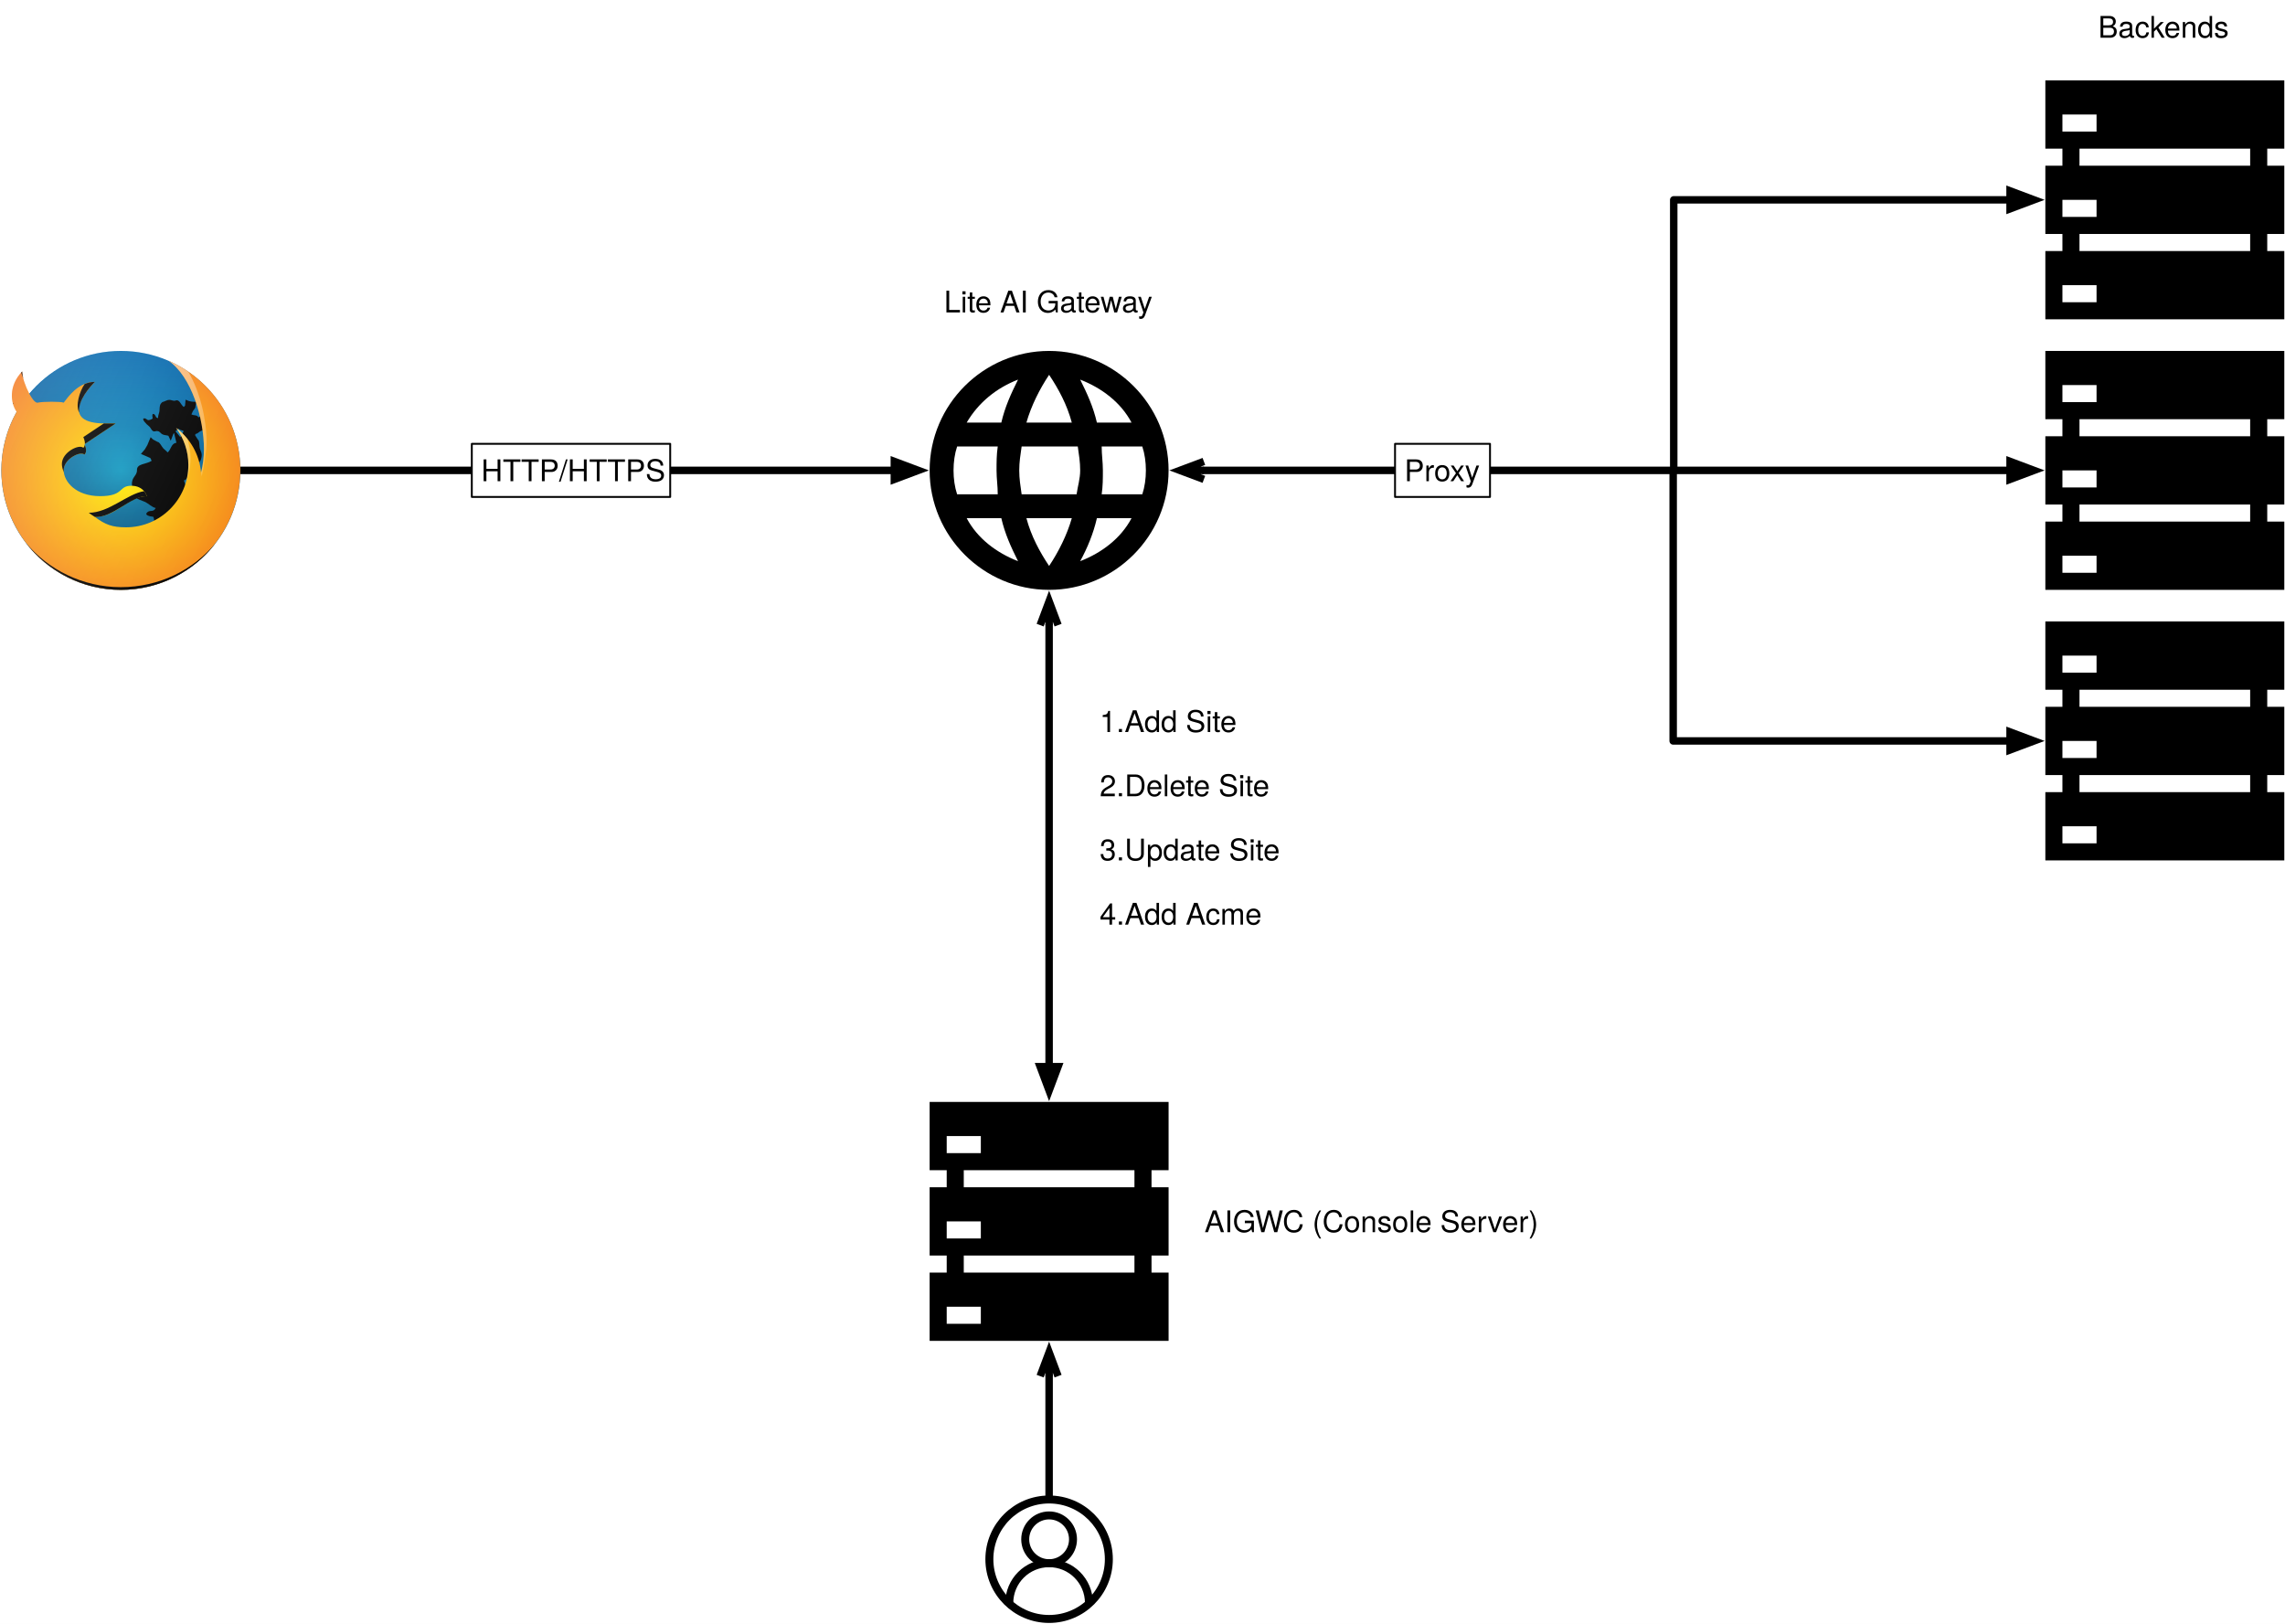
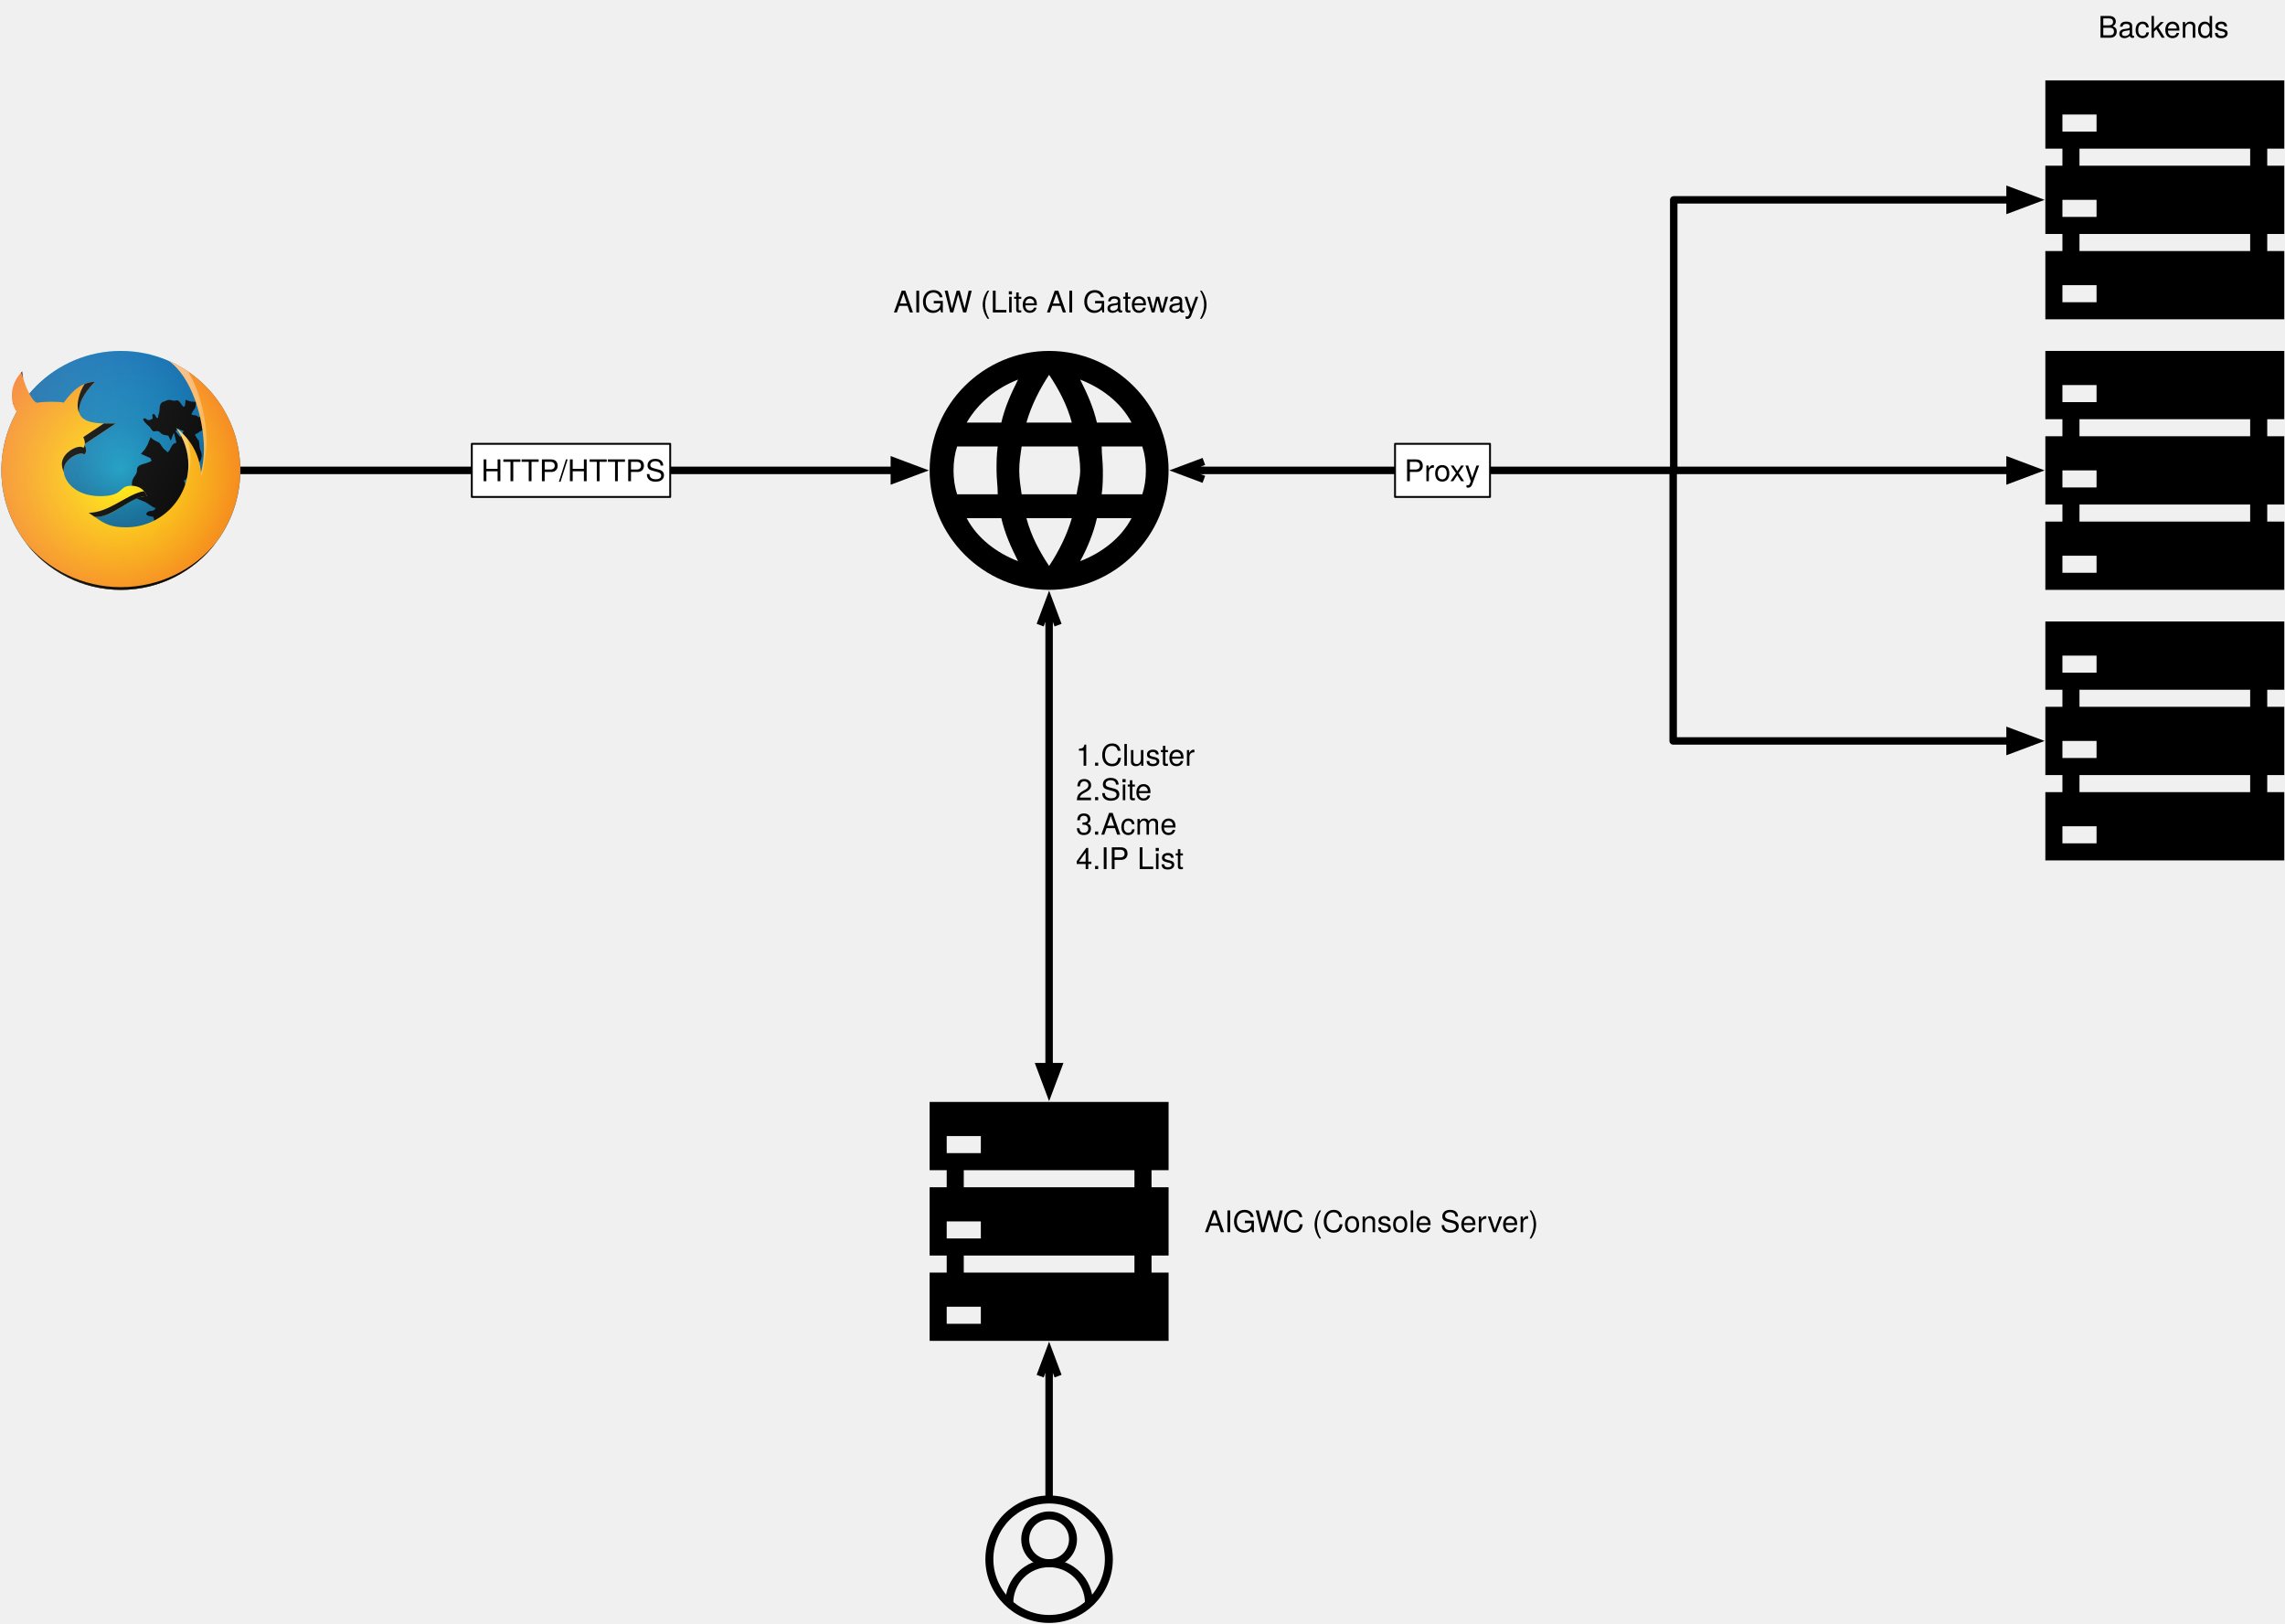
<svg xmlns="http://www.w3.org/2000/svg" xmlns:xlink="http://www.w3.org/1999/xlink" version="1.1" viewBox="-432 -5 1224 870" width="1224" height="870">
  <defs>
    <marker orient="auto" overflow="visible" markerUnits="strokeWidth" id="StickArrow_Marker" stroke-linejoin="miter" stroke-miterlimit="10" viewBox="-5 -3 6 6" markerWidth="6" markerHeight="6" color="black">
      <g>
        <path d="M -3.2 0 L 0 0 M 0 1.2 L -3.2 0 L 0 -1.2" fill="none" stroke="currentColor" stroke-width="1" />
      </g>
    </marker>
    <marker orient="auto" overflow="visible" markerUnits="strokeWidth" id="FilledArrow_Marker" stroke-linejoin="miter" stroke-miterlimit="10" viewBox="-1 -3 6 6" markerWidth="6" markerHeight="6" color="black">
      <g>
        <path d="M 3.2 0 L 0 -1.2 L 0 1.2 Z" fill="currentColor" stroke="currentColor" stroke-width="1" />
      </g>
    </marker>
    <radialGradient cx="0" cy="0" r="1" id="Gradient" gradientUnits="userSpaceOnUse">
      <stop offset="0" stop-color="#15bef0" />
      <stop offset=".268" stop-color="#0d91ce" />
      <stop offset="1" stop-color="#004e9a" />
    </radialGradient>
    <radialGradient id="Obj_Gradient" xlink:href="#Gradient" gradientTransform="translate(-367.27 247) scale(90.50967)" />
    <linearGradient x1="0" x2="1" id="Gradient_2" gradientUnits="userSpaceOnUse">
      <stop offset="0" stop-color="black" stop-opacity="0" />
      <stop offset="1" stop-color="black" stop-opacity=".4" />
    </linearGradient>
    <linearGradient id="Obj_Gradient_2" xlink:href="#Gradient_2" gradientTransform="translate(-367.27 183) rotate(90) scale(126.5553)" />
    <radialGradient cx="0" cy="0" r="1" id="Gradient_3" gradientUnits="userSpaceOnUse">
      <stop offset="0" stop-color="#fff203" />
      <stop offset=".298" stop-color="#fbc40d" />
      <stop offset="1" stop-color="#f26322" />
    </radialGradient>
    <radialGradient id="Obj_Gradient_3" xlink:href="#Gradient_3" gradientTransform="translate(-367.27 249.6155) scale(88.6794)" />
    <linearGradient x1="0" x2="1" id="Gradient_4" gradientUnits="userSpaceOnUse">
      <stop offset="0" stop-color="white" stop-opacity=".5" />
      <stop offset=".435" stop-color="white" stop-opacity=".35" />
      <stop offset="1" stop-color="white" stop-opacity=".2" />
    </linearGradient>
    <linearGradient id="Obj_Gradient_4" xlink:href="#Gradient_4" gradientTransform="translate(-351.7847 209.8034) rotate(25) scale(44.69841)" />
    <linearGradient x1="0" x2="1" id="Gradient_5" gradientUnits="userSpaceOnUse">
      <stop offset="0" stop-color="white" stop-opacity=".5" />
      <stop offset=".336" stop-color="white" stop-opacity=".35" />
      <stop offset="1" stop-color="white" stop-opacity=".2" />
    </linearGradient>
    <linearGradient id="Obj_Gradient_5" xlink:href="#Gradient_5" gradientTransform="translate(-342.5924 234.8096) rotate(25) scale(19.39234)" />
    <linearGradient x1="0" x2="1" id="Gradient_6" gradientUnits="userSpaceOnUse">
      <stop offset="0" stop-color="white" stop-opacity=".2" />
      <stop offset=".471" stop-color="white" stop-opacity=".1" />
      <stop offset="1" stop-color="white" stop-opacity="0" />
    </linearGradient>
    <linearGradient id="Obj_Gradient_6" xlink:href="#Gradient_6" gradientTransform="translate(-444.3525 211.0558) rotate(25) scale(170.1024)" />
  </defs>
-   <g id="aigw" stroke-opacity="1" stroke-dasharray="none" fill-opacity="1" fill="none" stroke="none">
-     <rect fill="white" x="-432" y="-5" width="1224" height="870" />
+   <g id="aigw" stroke="none" stroke-opacity="1" stroke-dasharray="none" fill-opacity="1" fill="none">
    <g id="aigw_Layer_1">
      <g id="Group_2">
        <g id="Graphic_3">
          <path d="M 193.975 621.905 L 193.975 585.334 L 65.975 585.334 L 65.975 621.905 L 75.118 621.905 L 75.118 631.048 L 65.975 631.048 L 65.975 667.619 L 75.118 667.619 L 75.118 676.762 L 65.975 676.762 L 65.975 713.334 L 193.975 713.334 L 193.975 676.762 L 184.832 676.762 L 184.832 667.619 L 193.975 667.619 L 193.975 631.048 L 184.832 631.048 L 184.832 621.905 Z M 75.118 603.619 L 93.404 603.619 L 93.404 612.762 L 75.118 612.762 Z M 75.118 649.334 L 93.404 649.334 L 93.404 658.476 L 75.118 658.476 Z M 93.404 704.191 L 75.118 704.191 L 75.118 695.048 L 93.404 695.048 Z M 175.689 676.762 L 84.261 676.762 L 84.261 667.619 L 175.689 667.619 Z M 175.689 631.048 L 84.261 631.048 L 84.261 621.905 L 175.689 621.905 Z" fill="black" />
        </g>
      </g>
      <g id="Group_4">
        <g id="Group_5">
          <g id="Group_6">
            <g id="Graphic_7">
              <path d="M 129.975 183 C 94.775 183 65.975 211.8 65.975 247 C 65.975 282.2 94.775 311 129.975 311 C 165.175 311 193.975 282.2 193.975 247 C 193.975 211.8 165.175 183 129.975 183 Z M 174.135 221.4 L 155.575 221.4 C 153.655 213.08 150.455 206.04 146.615 198.36 C 158.135 202.84 168.375 210.52 174.135 221.4 Z M 129.975 195.8 C 135.095 203.48 139.575 211.8 142.135 221.4 L 117.815 221.4 C 120.375 212.44 124.855 203.48 129.975 195.8 Z M 80.695 259.8 C 79.415 255.96 78.775 251.48 78.775 247 C 78.775 242.52 79.415 238.04 80.695 234.2 L 102.455 234.2 C 101.815 238.68 101.815 242.52 101.815 247 C 101.815 251.48 102.455 255.32 102.455 259.8 Z M 85.815 272.6 L 104.375 272.6 C 106.295 280.92 109.495 287.96 113.335 295.64 C 101.815 291.16 91.575 283.48 85.815 272.6 Z M 104.375 221.4 L 85.815 221.4 C 92.215 210.52 101.815 202.84 113.335 198.36 C 109.495 206.04 106.295 213.08 104.375 221.4 Z M 129.975 298.2 C 124.855 290.52 120.375 282.2 117.815 272.6 L 142.135 272.6 C 139.575 281.56 135.095 290.52 129.975 298.2 Z M 144.695 259.8 L 115.255 259.8 C 114.615 255.32 113.975 251.48 113.975 247 C 113.975 242.52 114.615 238.68 115.255 234.2 L 145.335 234.2 C 145.975 238.68 146.615 242.52 146.615 247 C 146.615 251.48 145.335 255.32 144.695 259.8 Z M 146.615 295.64 C 150.455 288.6 153.655 280.92 155.575 272.6 L 174.135 272.6 C 168.375 283.48 158.135 291.16 146.615 295.64 Z M 158.135 259.8 C 158.775 255.32 158.775 251.48 158.775 247 C 158.775 242.52 158.135 238.68 158.135 234.2 L 179.895 234.2 C 181.175 238.04 181.815 242.52 181.815 247 C 181.815 251.48 181.175 255.96 179.895 259.8 Z" fill="black" />
            </g>
          </g>
        </g>
      </g>
      <g id="Group_8">
        <g id="Graphic_11">
          <circle cx="129.975" cy="830.315" r="32" stroke="black" stroke-linecap="butt" stroke-linejoin="round" stroke-width="4.267" />
        </g>
        <g id="Graphic_10">
          <path d="M 151.308 853.782 C 151.308 841.999 141.757 832.448 129.975 832.448 C 118.193 832.448 108.642 841.999 108.642 853.782" stroke="black" stroke-linecap="butt" stroke-linejoin="round" stroke-width="4.267" />
        </g>
        <g id="Graphic_9">
          <circle cx="129.975" cy="819.649" r="12.8" stroke="black" stroke-linecap="butt" stroke-linejoin="round" stroke-width="4.267" />
        </g>
      </g>
      <g id="Line_12">
        <line x1="129.975" y1="732.234" x2="129.975" y2="796.182" marker-start="url(#StickArrow_Marker)" stroke="black" stroke-linecap="round" stroke-linejoin="round" stroke-width="4" />
      </g>
      <g id="Graphic_13">
-         <text transform="translate(73.687 147.3664)" fill="black">
-           <tspan font-family="Helvetica Neue" font-size="16" fill="black" x="4689582e-19" y="15" xml:space="preserve">Lite AI Gateway</tspan>
+         <text transform="translate(46.583 147.3664)" fill="black">
+           <tspan font-family="Helvetica Neue" font-size="16" fill="black" x="0" y="15" xml:space="preserve">AIGW (Lite AI Gateway)</tspan>
        </text>
      </g>
      <g id="Graphic_14">
        <text transform="translate(213.2168 640.1096)" fill="black">
          <tspan font-family="Helvetica Neue" font-size="16" fill="black" x="8526513e-20" y="15" xml:space="preserve">AIGWC (Console Server)</tspan>
        </text>
      </g>
      <g id="Line_15">
        <line x1="129.975" y1="329.9" x2="129.975" y2="566.434" marker-end="url(#FilledArrow_Marker)" marker-start="url(#StickArrow_Marker)" stroke="black" stroke-linecap="round" stroke-linejoin="round" stroke-width="4" />
      </g>
      <g id="Graphic_18">
        <text transform="translate(691.9148 .2070687)" fill="black">
          <tspan font-family="Helvetica Neue" font-size="16" fill="black" x="0" y="15" xml:space="preserve">Backends</tspan>
        </text>
      </g>
      <g id="Group_25">
        <g id="Group_16">
          <g id="Graphic_17">
            <path d="M 791.627 74.632 L 791.627 38.06 L 663.627 38.06 L 663.627 74.632 L 672.77 74.632 L 672.77 83.775 L 663.627 83.775 L 663.627 120.346 L 672.77 120.346 L 672.77 129.489 L 663.627 129.489 L 663.627 166.06 L 791.627 166.06 L 791.627 129.489 L 782.484 129.489 L 782.484 120.346 L 791.627 120.346 L 791.627 83.775 L 782.484 83.775 L 782.484 74.632 Z M 672.77 56.346 L 691.055 56.346 L 691.055 65.489 L 672.77 65.489 Z M 672.77 102.06 L 691.055 102.06 L 691.055 111.203 L 672.77 111.203 Z M 691.055 156.917 L 672.77 156.917 L 672.77 147.775 L 691.055 147.775 Z M 773.341 129.489 L 681.913 129.489 L 681.913 120.346 L 773.341 120.346 Z M 773.341 83.775 L 681.913 83.775 L 681.913 74.632 L 773.341 74.632 Z" fill="black" />
          </g>
        </g>
        <g id="Group_21">
          <g id="Graphic_22">
            <path d="M 791.627 219.571 L 791.627 183 L 663.627 183 L 663.627 219.571 L 672.77 219.571 L 672.77 228.714 L 663.627 228.714 L 663.627 265.286 L 672.77 265.286 L 672.77 274.429 L 663.627 274.429 L 663.627 311 L 791.627 311 L 791.627 274.429 L 782.484 274.429 L 782.484 265.286 L 791.627 265.286 L 791.627 228.714 L 782.484 228.714 L 782.484 219.571 Z M 672.77 201.286 L 691.055 201.286 L 691.055 210.429 L 672.77 210.429 Z M 672.77 247 L 691.055 247 L 691.055 256.143 L 672.77 256.143 Z M 691.055 301.857 L 672.77 301.857 L 672.77 292.714 L 691.055 292.714 Z M 773.341 274.429 L 681.913 274.429 L 681.913 265.286 L 773.341 265.286 Z M 773.341 228.714 L 681.913 228.714 L 681.913 219.571 L 773.341 219.571 Z" fill="black" />
          </g>
        </g>
        <g id="Group_23">
          <g id="Graphic_24">
            <path d="M 791.627 364.511 L 791.627 327.94 L 663.627 327.94 L 663.627 364.511 L 672.77 364.511 L 672.77 373.654 L 663.627 373.654 L 663.627 410.225 L 672.77 410.225 L 672.77 419.368 L 663.627 419.368 L 663.627 455.94 L 791.627 455.94 L 791.627 419.368 L 782.484 419.368 L 782.484 410.225 L 791.627 410.225 L 791.627 373.654 L 782.484 373.654 L 782.484 364.511 Z M 672.77 346.225 L 691.055 346.225 L 691.055 355.368 L 672.77 355.368 Z M 672.77 391.94 L 691.055 391.94 L 691.055 401.082 L 672.77 401.082 Z M 691.055 446.797 L 672.77 446.797 L 672.77 437.654 L 691.055 437.654 Z M 773.341 419.368 L 681.913 419.368 L 681.913 410.225 L 773.341 410.225 Z M 773.341 373.654 L 681.913 373.654 L 681.913 364.511 L 773.341 364.511 Z" fill="black" />
          </g>
        </g>
      </g>
      <g id="Line_26">
        <path d="M 464.564 246.974 L 464.564 102.06 L 644.727 102.06" marker-end="url(#FilledArrow_Marker)" stroke="black" stroke-linecap="round" stroke-linejoin="round" stroke-width="4" />
      </g>
      <g id="Line_27">
        <line x1="212.875" y1="247" x2="644.727" y2="247" marker-end="url(#FilledArrow_Marker)" marker-start="url(#StickArrow_Marker)" stroke="black" stroke-linecap="round" stroke-linejoin="round" stroke-width="4" />
      </g>
      <g id="Line_28">
        <path d="M 464.269 247 L 464.269 391.94 L 644.727 391.94" marker-end="url(#FilledArrow_Marker)" stroke="black" stroke-linecap="round" stroke-linejoin="round" stroke-width="4" />
      </g>
      <g id="Graphic_29">
        <rect x="315.274" y="232.776" width="50.88" height="28.448" fill="white" />
        <rect x="315.274" y="232.776" width="50.88" height="28.448" stroke="black" stroke-linecap="round" stroke-linejoin="round" stroke-width="1" />
        <text transform="translate(320.2739 237.776)" fill="black">
          <tspan font-family="Helvetica Neue" font-size="16" fill="black" x="50448534e-20" y="15" xml:space="preserve">Proxy</tspan>
        </text>
      </g>
      <g id="Line_35">
        <line x1="-303.27" y1="247" x2="47.075" y2="247" marker-end="url(#FilledArrow_Marker)" stroke="black" stroke-linecap="round" stroke-linejoin="round" stroke-width="4" />
      </g>
      <g id="Group_36">
        <g id="Graphic_50">
          <circle cx="-367.27" cy="247" r="64" fill="url(#Obj_Gradient)" />
        </g>
        <g id="Graphic_49">
          <circle cx="-367.27" cy="246.278" r="63.278" fill="url(#Obj_Gradient_2)" />
        </g>
        <g id="Graphic_48">
          <path d="M -321.05 219.71 L -323.622 219.259 L -321.638 216.103 C -321.645 216.087 -325.69 218.658 -325.697 218.642 C -326.401 217.079 -328.25 217.761 -329.471 216.966 C -329.101 216.387 -328.954 215.782 -328.719 215.328 C -328.361 214.638 -327.109 213.516 -327.321 212.885 L -327.054 211.304 L -326.614 210.345 L -329.312 210.154 L -330.802 209.843 L -332.6 209.131 L -332.875 212.337 L -333.567 213.027 C -333.582 213.017 -333.6 213 -333.614 212.989 C -335.178 211.828 -335.858 208.863 -337.777 209.549 C -339.696 210.235 -340.435 208.487 -342.879 209.597 C -345.322 210.707 -344.775 209.976 -345.738 211.13 C -346.701 212.284 -346.431 214.137 -346.583 215.306 C -346.719 216.349 -347.481 217.848 -347.32 218.998 C -347.473 218.96 -347.618 218.938 -347.78 218.876 C -348.97 218.424 -348.392 217.258 -349.709 216.783 C -350.518 216.491 -350.498 217.787 -350.202 219.177 C -350.241 219.212 -350.971 219.862 -352.196 220.042 C -353.456 220.228 -353.519 218.927 -354.901 219.154 C -356.282 219.38 -353.705 222.209 -352.362 223.182 C -351.02 224.154 -350.669 226.612 -348.821 226.06 C -348.028 225.822 -347.479 225.956 -346.923 226.113 C -345.894 226.723 -345.669 227.783 -343.62 228.087 C -342.582 228.24 -342.119 228.369 -341.826 228.447 L -341.742 228.565 L -340.526 231.111 L -339.163 227.469 C -339.003 227.305 -338.894 227.157 -338.751 226.984 C -338.195 229.275 -337.474 232.22 -337.492 232.222 C -340.382 232.511 -340.284 235.848 -342.219 237.382 C -342.95 236.475 -343.842 235.912 -344.445 235.289 C -345.36 234.343 -346.488 231.727 -347.615 231.727 L -350.011 230.447 L -351.314 229.222 L -353.075 233.452 L -354.379 235.679 L -356.492 238.184 L -351.49 240.355 L -350.755 241.838 C -350.78 241.855 -350.817 241.875 -350.841 241.892 C -353.549 243.779 -358.679 243.272 -358.612 246.725 C -358.544 250.178 -361.751 250.423 -361.285 254.947 C -360.819 259.471 -361.699 258.197 -360.364 260.366 C -359.029 262.534 -355.909 263.101 -354.113 263.976 C -352.511 264.756 -350.512 266.788 -348.579 267.15 C -348.722 267.375 -348.836 267.595 -349.022 267.823 C -350.389 269.491 -351.952 267.934 -353.425 269.793 C -354.33 270.935 -352.238 271.601 -349.846 271.875 C -349.809 271.958 -349.16 273.481 -349.53 275.546 C -349.912 277.669 -352.035 277.07 -352.416 279.411 C -352.797 281.752 -346.863 279.139 -344.577 277.506 C -342.291 275.873 -338.153 276.635 -338.044 273.369 C -337.998 271.967 -337.487 271.156 -336.935 270.348 C -335.4 269.023 -333.576 269.234 -331.984 266.106 C -331.178 264.522 -330.721 263.846 -330.439 263.419 L -330.203 263.347 L -325.457 262.767 L -330.573 258.614 C -331.137 257.514 -331.895 256.536 -332.342 255.684 C -332.782 254.844 -333.081 253.53 -333.511 252.367 C -332.849 252.231 -332.214 251.836 -331.614 250.813 C -329.926 247.93 -328.422 248.705 -326.372 244.813 C -324.323 240.921 -324.577 242.245 -324.073 240.04 C -323.57 237.836 -324.633 236.414 -324.971 235.142 C -325.31 233.869 -325.02 231.035 -326.005 230.486 L -327.473 228.201 L -327.32 227.528 C -326.189 227.31 -325.579 226.591 -324.979 226.195 C -324.331 225.766 -322.691 225.397 -322.568 224.743 L -321.566 223.492 L -320.441 223.379 L -320.403 221.637 L -319.826 220.06 Z M -337.968 226.061 C -337.934 226.023 -337.89 225.964 -337.856 225.929 C -337.469 225.525 -336.79 225.111 -336.22 224.652 C -336.019 224.997 -335.679 225.278 -334.994 225.421 C -334.363 225.553 -333.969 225.754 -333.616 225.97 L -335.381 229.222 Z" fill="black" />
        </g>
        <g id="Graphic_47">
          <path d="M -303.27 246.889 C -303.27 282.228 -331.931 311 -367.27 311 C -402.609 311 -431.27 282.228 -431.27 246.889 C -431.27 235.535 -428.265 224.85 -423.089 215.612 C -426.373 210.937 -427.541 201.699 -420.139 194.019 C -420.139 196.969 -418.359 202.033 -416.355 205.817 C -414.741 208.822 -413.014 211 -411.792 210.715 C -409.005 210.064 -399.27 210.047 -397.879 210.715 C -395.597 207.765 -390.032 199.584 -381.183 199.584 C -386.136 204.538 -400.327 221.845 -375.618 221.845 C -372.835 221.845 -370.053 221.845 -370.053 221.845 L -386.748 232.976 C -386.748 232.976 -384.856 236.649 -386.748 238.541 C -388.863 236.426 -397.879 240.822 -397.879 246.889 C -397.879 252.955 -391.423 260.802 -378.4 260.802 C -365.378 260.802 -368.661 255.237 -361.705 255.237 C -354.748 255.237 -353.357 260.802 -353.357 260.802 C -362.929 260.802 -369.885 271.932 -381.183 271.932 C -375.618 276.05 -371.945 277.497 -364.487 277.497 C -346.067 277.497 -331.096 262.527 -331.096 244.106 C -331.096 236.649 -333.545 229.803 -337.663 224.238 C -330.206 229.803 -325.197 238.374 -324.307 248.113 C -323.305 244.217 -322.748 240.043 -322.748 235.758 C -322.748 219.063 -329.427 196.69 -341.726 188.231 C -319.075 198.082 -303.27 220.621 -303.27 246.889 Z" fill="url(#Obj_Gradient_3)" />
        </g>
        <g id="Graphic_46">
          <path d="M -397.879 246.889 C -397.879 240.822 -388.863 236.426 -386.748 238.541 C -385.198 236.991 -386.178 234.278 -386.586 233.335 C -386.694 233.91 -386.919 234.46 -387.367 234.909 C -389.549 232.727 -398.851 237.262 -398.851 243.522 C -398.851 244.983 -398.452 246.543 -397.725 248.078 C -397.777 247.681 -397.879 247.274 -397.879 246.889 Z" fill="black" />
        </g>
        <g id="Graphic_45">
          <path d="M -322.748 235.758 C -322.748 238.094 -323.244 244.737 -324.29 248.108 C -324.179 248.826 -324.042 249.535 -323.975 250.266 C -322.941 246.247 -321.333 236.459 -321.333 232.037 C -321.333 219.951 -324.738 204.998 -331.146 194.127 C -334.467 191.854 -337.992 189.855 -341.725 188.231 C -329.427 196.69 -322.748 219.063 -322.748 235.758 Z" fill="url(#Obj_Gradient_4)" />
        </g>
        <g id="Graphic_44">
          <path d="M -337.663 224.238 C -333.545 229.803 -331.096 236.648 -331.096 244.106 C -331.096 247.397 -331.593 250.571 -332.483 253.577 C -330.86 249.581 -329.946 245.224 -329.946 240.65 C -329.946 236.963 -330.558 233.434 -331.63 230.113 C -333.396 227.922 -335.4 225.927 -337.663 224.238 Z" fill="url(#Obj_Gradient_5)" />
        </g>
        <g id="Graphic_43">
          <path d="M -353.357 260.802 C -353.357 260.802 -353.7 259.489 -354.832 258.14 C -363.743 259.475 -373.575 269.708 -384.453 269.708 C -383.286 270.572 -382.208 271.294 -381.152 271.941 C -371.427 272.396 -362.083 260.802 -353.357 260.802 Z" fill="black" />
        </g>
        <g id="Graphic_42">
          <path d="M -419.524 197.688 C -419.878 196.321 -420.139 195.027 -420.139 194.019 C -420.342 194.23 -420.472 194.451 -420.662 194.663 C -420.334 195.663 -419.943 196.683 -419.524 197.688 Z" fill="black" />
        </g>
        <g id="Graphic_41">
          <path d="M -424.992 211.518 C -424.944 211.432 -424.911 211.337 -424.863 211.251 C -424.978 211.087 -425.067 210.876 -425.177 210.702 C -425.114 210.974 -425.068 211.255 -424.992 211.518 Z" fill="black" />
        </g>
        <g id="Graphic_40">
          <path d="M -367.27 309.555 C -387.723 309.555 -406.211 300.206 -418.324 285.599 C -406.629 300.919 -388.025 311 -367.27 311 C -346.515 311 -328.047 301.111 -316.352 285.792 C -328.466 300.399 -346.817 309.555 -367.27 309.555 Z" fill="black" />
        </g>
        <g id="Graphic_39">
          <path d="M -376.335 221.812 L -387.367 229.166 C -387.367 229.166 -386.425 231.039 -386.531 232.831 L -370.053 221.845 C -370.053 221.845 -372.835 221.845 -375.618 221.845 C -375.882 221.845 -376.079 221.815 -376.335 221.812 Z" fill="black" />
        </g>
        <g id="Graphic_38">
          <path d="M -389.569 215.98 C -390.41 209.478 -383.773 202.175 -381.183 199.584 C -383.177 199.584 -384.981 200.04 -386.641 200.718 C -389.484 204.805 -391.68 212.482 -389.569 215.98 Z" fill="black" />
        </g>
        <g id="Graphic_37">
          <path d="M -341.725 188.231 C -341.515 188.376 -341.32 188.555 -341.113 188.708 C -349.093 185.076 -357.93 183 -367.27 183 C -386.972 183 -404.567 192.009 -416.173 206.127 C -416.233 206.017 -416.295 205.93 -416.355 205.817 C -418.358 202.033 -420.139 196.968 -420.139 194.019 C -427.541 201.699 -426.372 210.937 -423.089 215.612 C -428.265 224.85 -431.27 235.536 -431.27 246.889 C -431.27 282.228 -402.609 311 -367.27 311 C -331.931 311 -303.27 282.228 -303.27 246.889 C -303.27 220.621 -319.075 198.082 -341.725 188.231 Z" fill="url(#Obj_Gradient_6)" />
        </g>
      </g>
      <g id="Graphic_51">
-         <text transform="translate(157.0635 372.1815)" fill="black">
-           <tspan font-family="Helvetica Neue" font-size="16" fill="black" x="0" y="15" xml:space="preserve">1.Add Site</tspan>
-         </text>
-       </g>
-       <g id="Graphic_53">
-         <text transform="translate(157.0634 406.5679)" fill="black">
-           <tspan font-family="Helvetica Neue" font-size="16" fill="black" x="0" y="15" xml:space="preserve">2.Delete Site</tspan>
-         </text>
-       </g>
-       <g id="Graphic_54">
-         <text transform="translate(157.0634 440.9543)" fill="black">
-           <tspan font-family="Helvetica Neue" font-size="16" fill="black" x="68922645e-20" y="15" xml:space="preserve">3.Update Site</tspan>
-         </text>
-       </g>
-       <g id="Graphic_55">
-         <text transform="translate(157.0634 475.3407)" fill="black">
-           <tspan font-family="Helvetica Neue" font-size="16" fill="black" x="0" y="15" xml:space="preserve">4.Add Acme</tspan>
+         <text transform="translate(144.3097 390.2359)" fill="black">
+           <tspan font-family="Helvetica Neue" font-size="16" fill="black" x="0" y="15" xml:space="preserve">1.Cluster</tspan>
+           <tspan font-family="Helvetica Neue" font-size="16" fill="black" x="0" y="33.448" xml:space="preserve">2.Site</tspan>
+           <tspan font-family="Helvetica Neue" font-size="16" fill="black" x="0" y="51.896" xml:space="preserve">3.Acme</tspan>
+           <tspan font-family="Helvetica Neue" font-size="16" fill="black" x="0" y="70.344" xml:space="preserve">4.IP List</tspan>
        </text>
      </g>
      <g id="Graphic_58">
        <rect x="-179.267" y="232.776" width="106.272" height="28.448" fill="white" />
        <rect x="-179.267" y="232.776" width="106.272" height="28.448" stroke="black" stroke-linecap="round" stroke-linejoin="round" stroke-width="1" />
        <text transform="translate(-174.267 237.776)" fill="black">
          <tspan font-family="Helvetica Neue" font-size="16" fill="black" x="42632564e-20" y="15" xml:space="preserve">HTTP/HTTPS</tspan>
        </text>
      </g>
    </g>
  </g>
</svg>
